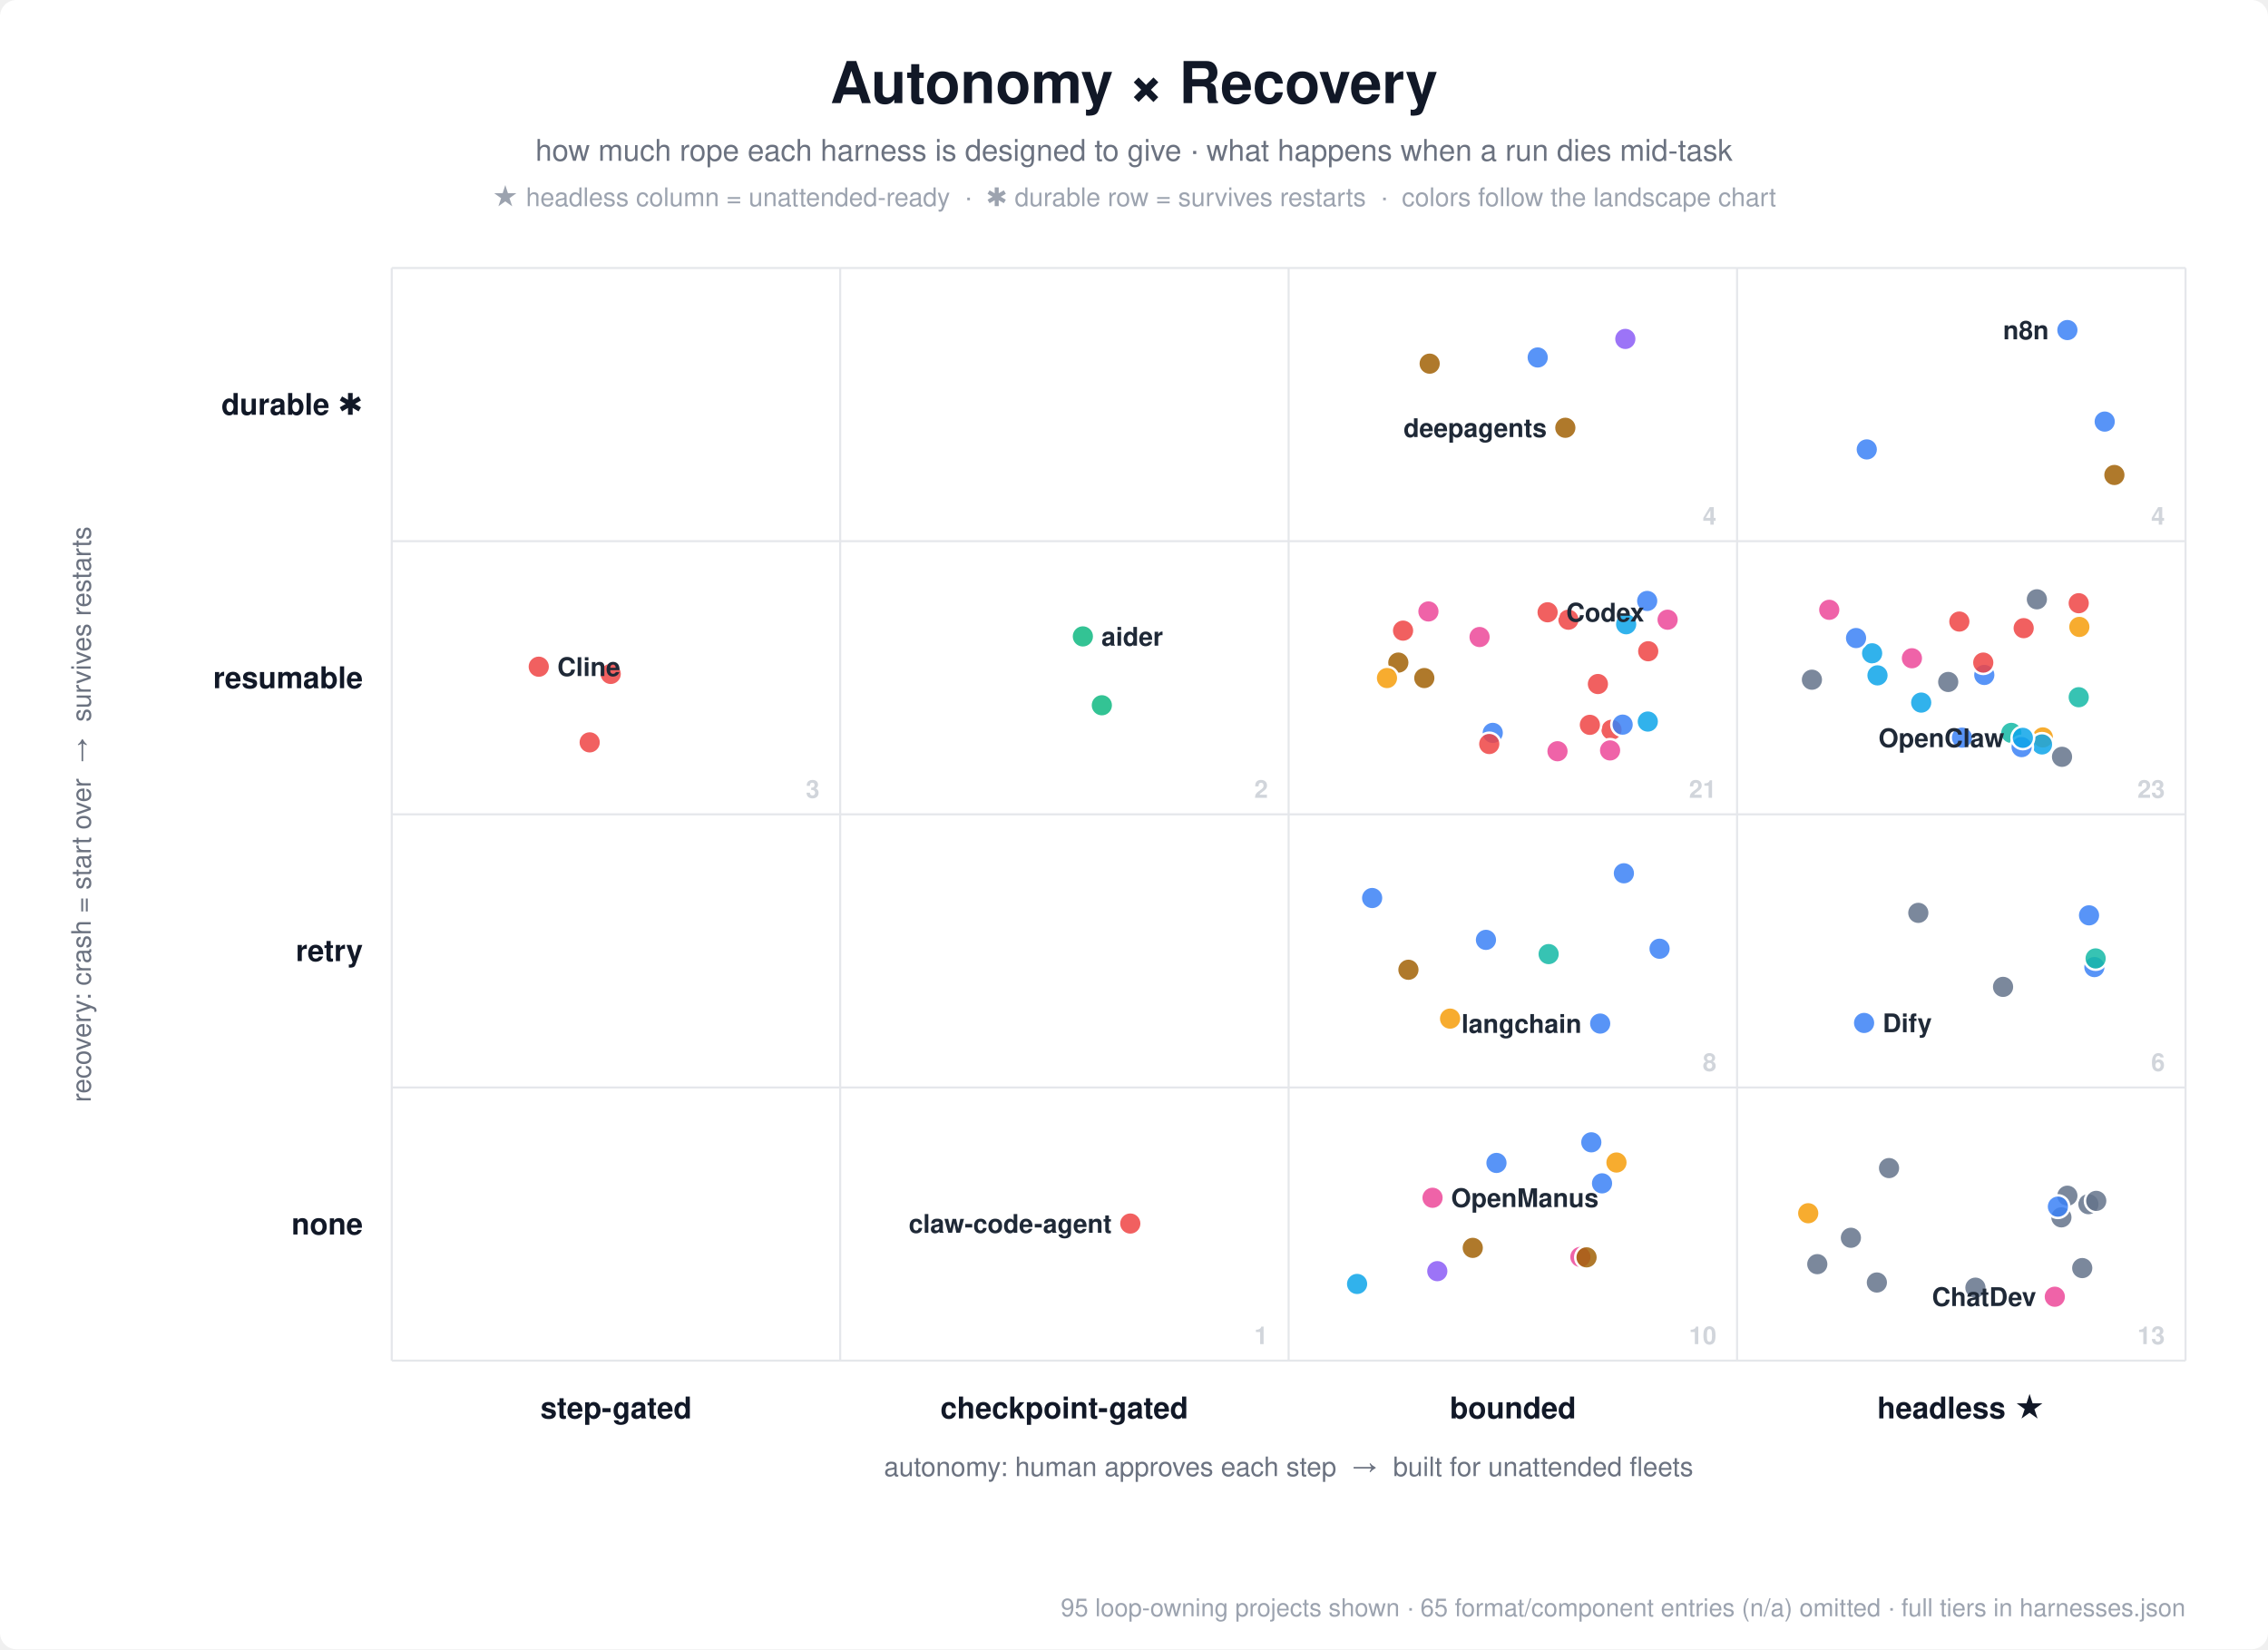
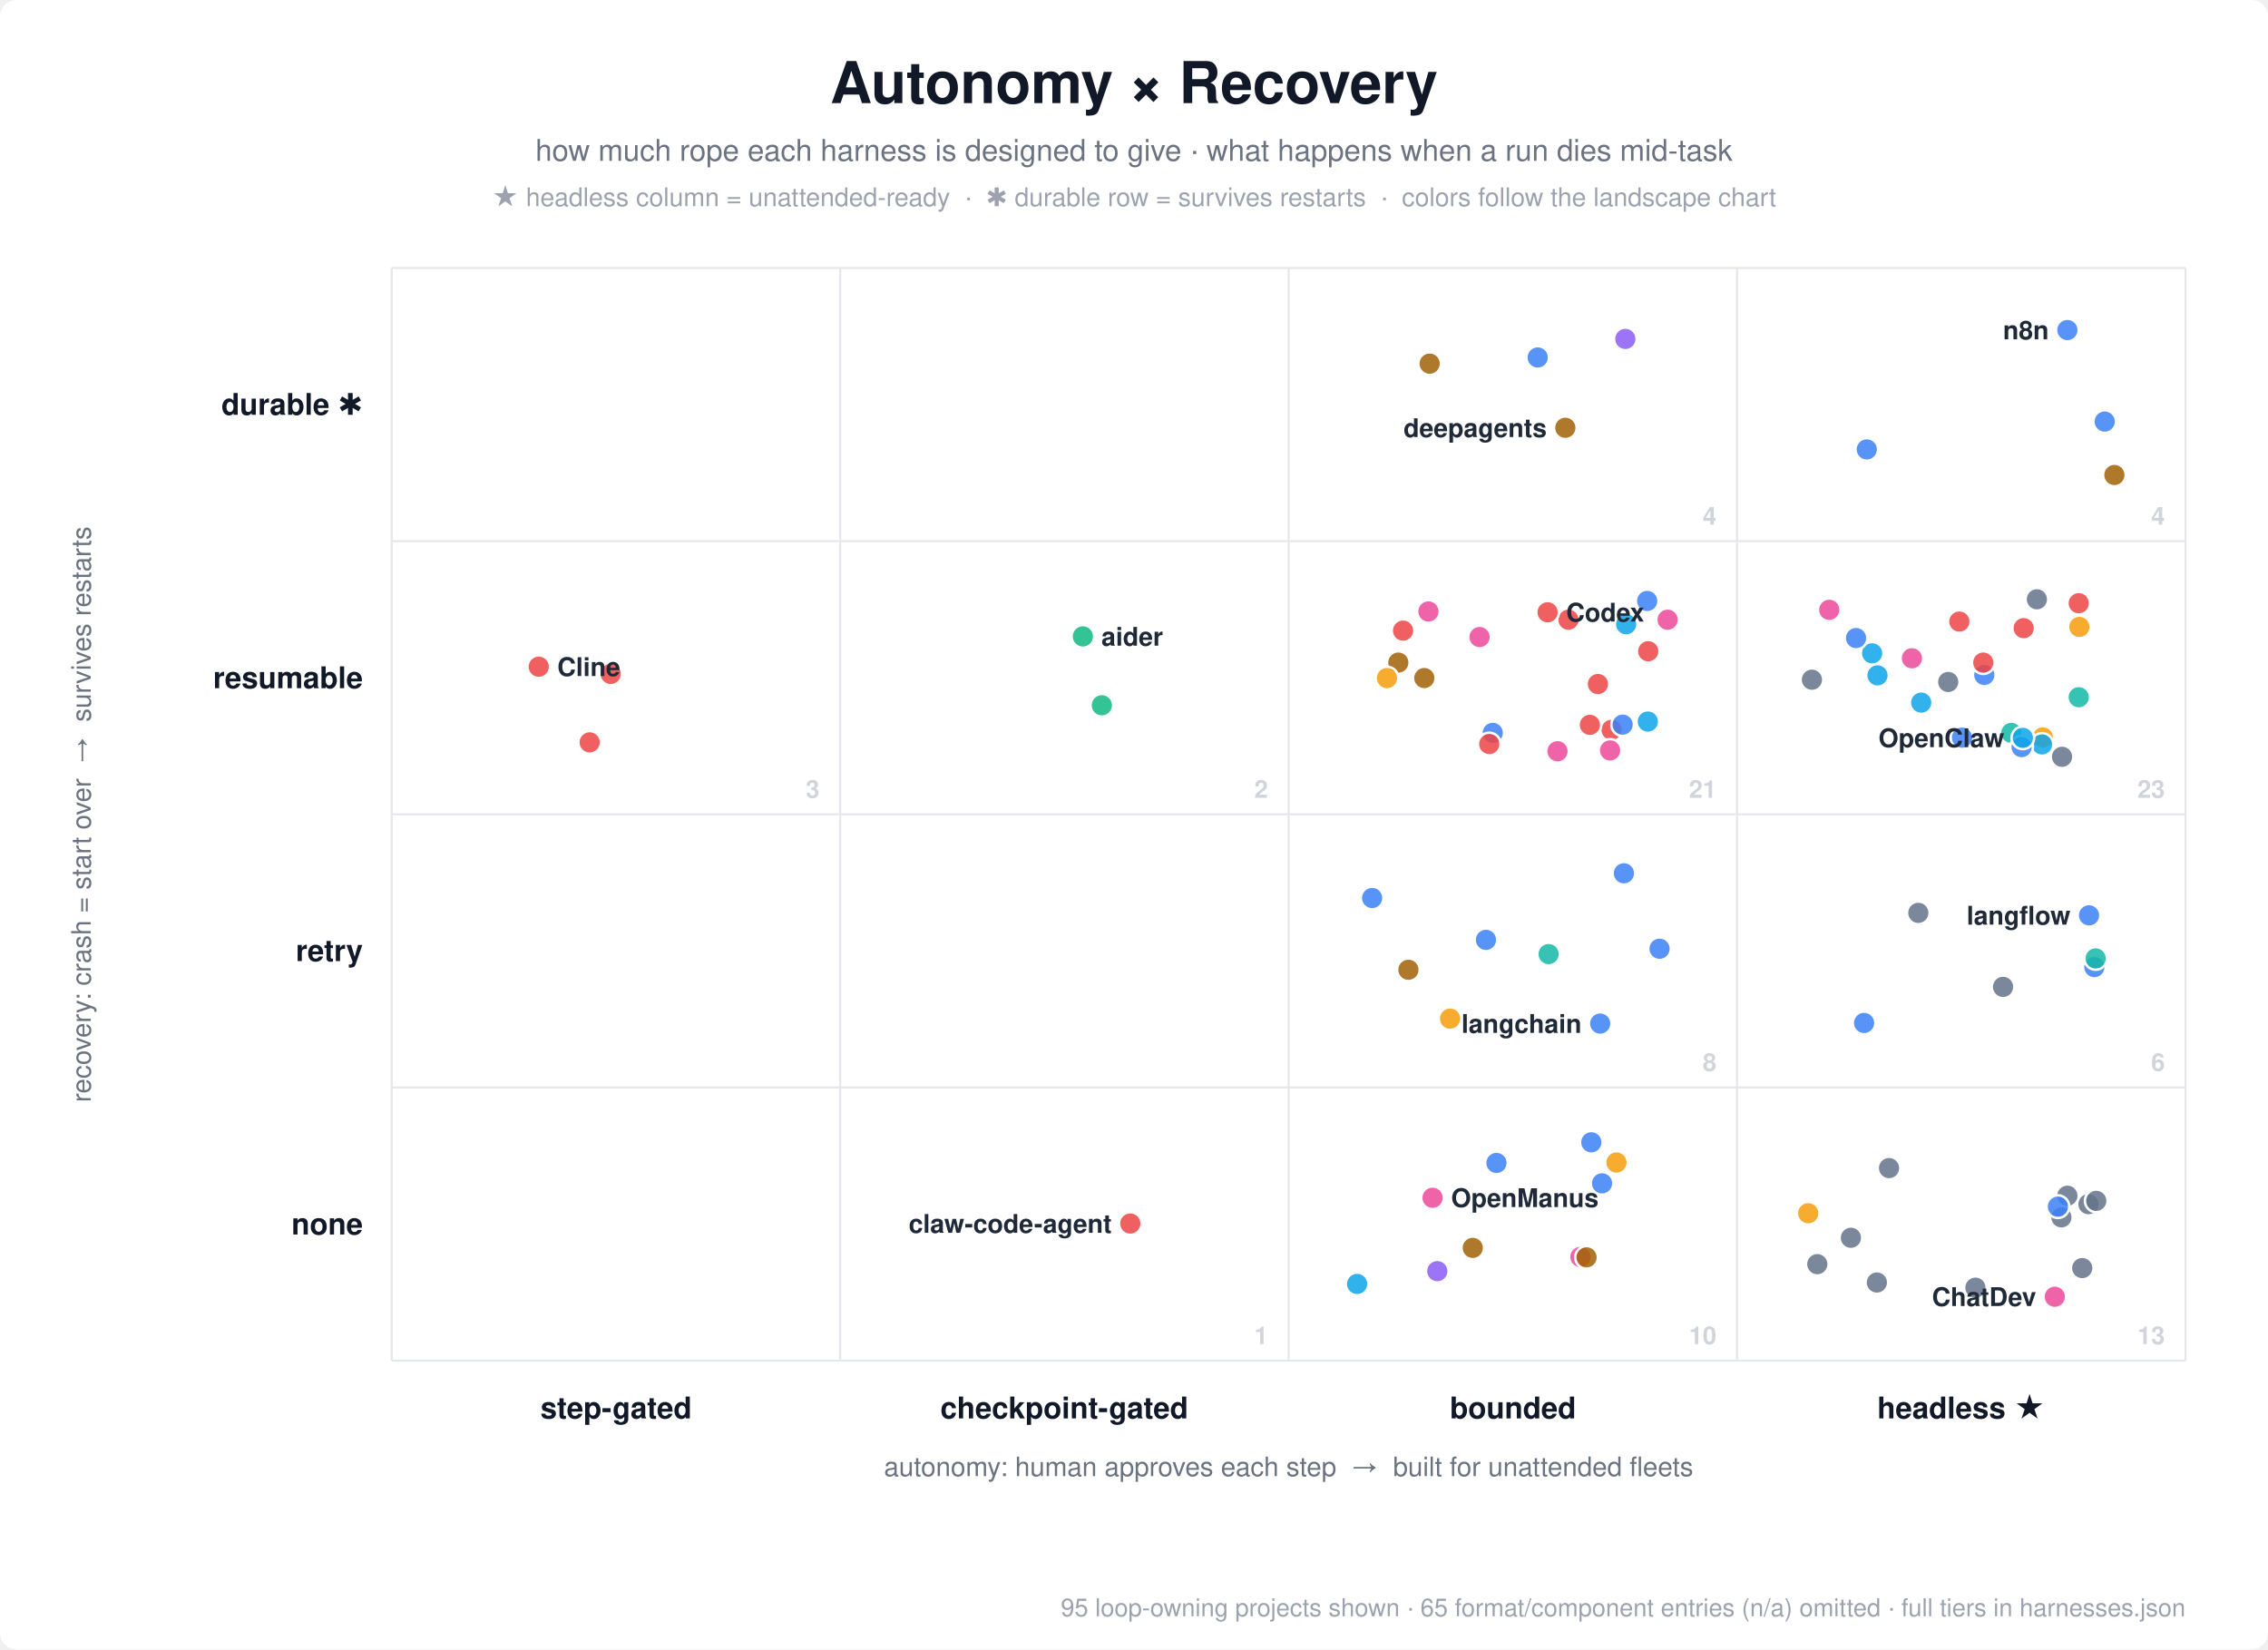
<svg xmlns="http://www.w3.org/2000/svg" viewBox="0 0 1100 800" font-family="-apple-system, 'Segoe UI', Helvetica, Arial, sans-serif">
  <rect width="1100" height="800" fill="#ffffff" rx="8" />
  <text x="550.0" y="50" text-anchor="middle" font-size="28" font-weight="700" fill="#111827">Autonomy × Recovery</text>
  <text x="550.0" y="78" text-anchor="middle" font-size="14.5" fill="#6b7280">how much rope each harness is designed to give · what happens when a run dies mid-task</text>
  <text x="550.0" y="100" text-anchor="middle" font-size="12.5" fill="#9ca3af">★ headless column = unattended-ready  ·  ✱ durable row = survives restarts  ·  colors follow the landscape chart</text>
  <line x1="190.0" y1="130" x2="190.0" y2="660" stroke="#e5e7eb" stroke-width="1" />
  <line x1="407.5" y1="130" x2="407.5" y2="660" stroke="#e5e7eb" stroke-width="1" />
  <line x1="625.0" y1="130" x2="625.0" y2="660" stroke="#e5e7eb" stroke-width="1" />
  <line x1="842.5" y1="130" x2="842.5" y2="660" stroke="#e5e7eb" stroke-width="1" />
  <line x1="1060.0" y1="130" x2="1060.0" y2="660" stroke="#e5e7eb" stroke-width="1" />
  <line x1="190" y1="130.0" x2="1060" y2="130.0" stroke="#e5e7eb" stroke-width="1" />
  <line x1="190" y1="262.5" x2="1060" y2="262.5" stroke="#e5e7eb" stroke-width="1" />
  <line x1="190" y1="395.0" x2="1060" y2="395.0" stroke="#e5e7eb" stroke-width="1" />
  <line x1="190" y1="527.5" x2="1060" y2="527.5" stroke="#e5e7eb" stroke-width="1" />
  <line x1="190" y1="660.0" x2="1060" y2="660.0" stroke="#e5e7eb" stroke-width="1" />
  <text x="298.8" y="688" text-anchor="middle" font-size="14.5" font-weight="600" fill="#111827">step-gated</text>
  <text x="516.2" y="688" text-anchor="middle" font-size="14.5" font-weight="600" fill="#111827">checkpoint-gated</text>
  <text x="733.8" y="688" text-anchor="middle" font-size="14.5" font-weight="600" fill="#111827">bounded</text>
  <text x="951.2" y="688" text-anchor="middle" font-size="14.5" font-weight="600" fill="#111827">headless ★</text>
  <text x="625.0" y="716" text-anchor="middle" font-size="13" fill="#6b7280">autonomy: human approves each step  →  built for unattended fleets</text>
  <text x="176" y="598.8" text-anchor="end" font-size="14.5" font-weight="600" fill="#111827">none</text>
  <text x="176" y="466.2" text-anchor="end" font-size="14.5" font-weight="600" fill="#111827">retry</text>
  <text x="176" y="333.8" text-anchor="end" font-size="14.5" font-weight="600" fill="#111827">resumable</text>
  <text x="176" y="201.2" text-anchor="end" font-size="14.5" font-weight="600" fill="#111827">durable ✱</text>
  <text x="44" y="395" font-size="13" fill="#6b7280" transform="rotate(-90 44 395)" text-anchor="middle">recovery: crash = start over  →  survives restarts</text>
  <text x="832.5" y="652.0" text-anchor="end" font-size="12" fill="#d1d5db" font-weight="700">10</text>
  <text x="832.5" y="254.5" text-anchor="end" font-size="12" fill="#d1d5db" font-weight="700">4</text>
  <text x="832.5" y="387.0" text-anchor="end" font-size="12" fill="#d1d5db" font-weight="700">21</text>
  <text x="397.5" y="387.0" text-anchor="end" font-size="12" fill="#d1d5db" font-weight="700">3</text>
  <text x="1050.0" y="387.0" text-anchor="end" font-size="12" fill="#d1d5db" font-weight="700">23</text>
  <text x="615.0" y="652.0" text-anchor="end" font-size="12" fill="#d1d5db" font-weight="700">1</text>
  <text x="832.5" y="519.5" text-anchor="end" font-size="12" fill="#d1d5db" font-weight="700">8</text>
  <text x="1050.0" y="652.0" text-anchor="end" font-size="12" fill="#d1d5db" font-weight="700">13</text>
  <text x="1050.0" y="254.5" text-anchor="end" font-size="12" fill="#d1d5db" font-weight="700">4</text>
  <text x="1050.0" y="519.5" text-anchor="end" font-size="12" fill="#d1d5db" font-weight="700">6</text>
  <text x="615.0" y="387.0" text-anchor="end" font-size="12" fill="#d1d5db" font-weight="700">2</text>
  <circle cx="958.1" cy="624.6" r="5.5" fill="#64748b" fill-opacity="0.85" stroke="#ffffff" stroke-width="1.2" />
  <circle cx="931.8" cy="340.8" r="5.5" fill="#0ea5e9" fill-opacity="0.85" stroke="#ffffff" stroke-width="1.2" />
  <circle cx="916.2" cy="566.6" r="5.5" fill="#64748b" fill-opacity="0.85" stroke="#ffffff" stroke-width="1.2" />
  <circle cx="897.7" cy="600.4" r="5.5" fill="#64748b" fill-opacity="0.85" stroke="#ffffff" stroke-width="1.2" />
  <circle cx="703.3" cy="494.1" r="5.5" fill="#f59e0b" fill-opacity="0.85" stroke="#ffffff" stroke-width="1.2" />
  <circle cx="1009.9" cy="615.1" r="5.5" fill="#64748b" fill-opacity="0.85" stroke="#ffffff" stroke-width="1.2" />
  <circle cx="725.8" cy="564.1" r="5.5" fill="#3b82f6" fill-opacity="0.85" stroke="#ffffff" stroke-width="1.2" />
  <circle cx="887.2" cy="295.8" r="5.5" fill="#ec4899" fill-opacity="0.85" stroke="#ffffff" stroke-width="1.2" />
  <circle cx="971.5" cy="478.7" r="5.5" fill="#64748b" fill-opacity="0.85" stroke="#ffffff" stroke-width="1.2" />
  <circle cx="784.0" cy="563.9" r="5.5" fill="#f59e0b" fill-opacity="0.85" stroke="#ffffff" stroke-width="1.2" />
  <circle cx="781.6" cy="354.0" r="5.5" fill="#ef4444" fill-opacity="0.85" stroke="#ffffff" stroke-width="1.2" />
  <circle cx="975.5" cy="355.5" r="5.5" fill="#14b8a6" fill-opacity="0.85" stroke="#ffffff" stroke-width="1.2" />
  <circle cx="777.0" cy="574.0" r="5.5" fill="#3b82f6" fill-opacity="0.85" stroke="#ffffff" stroke-width="1.2" />
  <circle cx="697.1" cy="616.6" r="5.5" fill="#8b5cf6" fill-opacity="0.85" stroke="#ffffff" stroke-width="1.2" />
  <circle cx="877.0" cy="588.5" r="5.5" fill="#f59e0b" fill-opacity="0.85" stroke="#ffffff" stroke-width="1.2" />
  <circle cx="548.2" cy="593.5" r="5.5" fill="#ef4444" fill-opacity="0.85" stroke="#ffffff" stroke-width="1.2" />
  <circle cx="788.3" cy="164.4" r="5.5" fill="#8b5cf6" fill-opacity="0.85" stroke="#ffffff" stroke-width="1.2" />
  <circle cx="881.4" cy="613.2" r="5.5" fill="#64748b" fill-opacity="0.85" stroke="#ffffff" stroke-width="1.2" />
  <circle cx="714.3" cy="605.3" r="5.5" fill="#a16207" fill-opacity="0.85" stroke="#ffffff" stroke-width="1.2" />
  <circle cx="878.8" cy="329.7" r="5.5" fill="#64748b" fill-opacity="0.85" stroke="#ffffff" stroke-width="1.2" />
  <circle cx="1012.9" cy="584.1" r="5.5" fill="#64748b" fill-opacity="0.85" stroke="#ffffff" stroke-width="1.2" />
  <circle cx="910.3" cy="622.1" r="5.5" fill="#64748b" fill-opacity="0.85" stroke="#ffffff" stroke-width="1.2" />
  <circle cx="930.4" cy="442.8" r="5.5" fill="#64748b" fill-opacity="0.85" stroke="#ffffff" stroke-width="1.2" />
  <circle cx="1016.7" cy="582.5" r="5.5" fill="#64748b" fill-opacity="0.85" stroke="#ffffff" stroke-width="1.2" />
  <circle cx="658.2" cy="622.8" r="5.5" fill="#0ea5e9" fill-opacity="0.85" stroke="#ffffff" stroke-width="1.2" />
  <circle cx="1002.7" cy="580.0" r="5.5" fill="#64748b" fill-opacity="0.85" stroke="#ffffff" stroke-width="1.2" />
  <circle cx="1000.1" cy="367.1" r="5.5" fill="#64748b" fill-opacity="0.85" stroke="#ffffff" stroke-width="1.2" />
  <circle cx="798.9" cy="291.5" r="5.5" fill="#3b82f6" fill-opacity="0.85" stroke="#ffffff" stroke-width="1.2" />
  <circle cx="999.8" cy="590.5" r="5.5" fill="#64748b" fill-opacity="0.85" stroke="#ffffff" stroke-width="1.2" />
  <circle cx="678.2" cy="321.4" r="5.5" fill="#a16207" fill-opacity="0.85" stroke="#ffffff" stroke-width="1.2" />
  <circle cx="787.6" cy="423.6" r="5.5" fill="#3b82f6" fill-opacity="0.85" stroke="#ffffff" stroke-width="1.2" />
  <circle cx="998.1" cy="585.3" r="5.5" fill="#3b82f6" fill-opacity="0.85" stroke="#ffffff" stroke-width="1.2" />
  <circle cx="1025.5" cy="230.4" r="5.5" fill="#a16207" fill-opacity="0.85" stroke="#ffffff" stroke-width="1.2" />
  <circle cx="987.9" cy="290.7" r="5.5" fill="#64748b" fill-opacity="0.85" stroke="#ffffff" stroke-width="1.2" />
  <circle cx="690.8" cy="328.9" r="5.5" fill="#a16207" fill-opacity="0.85" stroke="#ffffff" stroke-width="1.2" />
  <circle cx="724.0" cy="355.5" r="5.5" fill="#3b82f6" fill-opacity="0.85" stroke="#ffffff" stroke-width="1.2" />
  <circle cx="1015.8" cy="469.1" r="5.5" fill="#3b82f6" fill-opacity="0.85" stroke="#ffffff" stroke-width="1.2" />
  <circle cx="990.8" cy="357.7" r="5.5" fill="#f59e0b" fill-opacity="0.85" stroke="#ffffff" stroke-width="1.2" />
  <circle cx="1016.4" cy="464.9" r="5.5" fill="#14b8a6" fill-opacity="0.85" stroke="#ffffff" stroke-width="1.2" />
  <circle cx="672.7" cy="328.9" r="5.5" fill="#f59e0b" fill-opacity="0.85" stroke="#ffffff" stroke-width="1.2" />
  <circle cx="766.5" cy="609.7" r="5.5" fill="#ec4899" fill-opacity="0.85" stroke="#ffffff" stroke-width="1.2" />
  <circle cx="808.8" cy="300.6" r="5.5" fill="#ec4899" fill-opacity="0.85" stroke="#ffffff" stroke-width="1.2" />
  <circle cx="717.6" cy="309.0" r="5.5" fill="#ec4899" fill-opacity="0.85" stroke="#ffffff" stroke-width="1.2" />
  <circle cx="951.6" cy="357.8" r="5.5" fill="#3b82f6" fill-opacity="0.85" stroke="#ffffff" stroke-width="1.2" />
  <circle cx="799.2" cy="350.0" r="5.5" fill="#0ea5e9" fill-opacity="0.85" stroke="#ffffff" stroke-width="1.2" />
  <circle cx="944.9" cy="330.8" r="5.5" fill="#64748b" fill-opacity="0.85" stroke="#ffffff" stroke-width="1.2" />
  <circle cx="788.7" cy="302.8" r="5.5" fill="#0ea5e9" fill-opacity="0.85" stroke="#ffffff" stroke-width="1.2" />
  <circle cx="990.4" cy="361.1" r="5.5" fill="#0ea5e9" fill-opacity="0.85" stroke="#ffffff" stroke-width="1.2" />
  <circle cx="693.4" cy="176.4" r="5.5" fill="#a16207" fill-opacity="0.85" stroke="#ffffff" stroke-width="1.2" />
  <circle cx="1008.5" cy="304.1" r="5.5" fill="#f59e0b" fill-opacity="0.85" stroke="#ffffff" stroke-width="1.2" />
  <circle cx="980.5" cy="362.4" r="5.5" fill="#3b82f6" fill-opacity="0.85" stroke="#ffffff" stroke-width="1.2" />
  <circle cx="962.4" cy="327.4" r="5.5" fill="#3b82f6" fill-opacity="0.85" stroke="#ffffff" stroke-width="1.2" />
  <circle cx="771.8" cy="554.1" r="5.5" fill="#3b82f6" fill-opacity="0.85" stroke="#ffffff" stroke-width="1.2" />
  <circle cx="296.2" cy="326.9" r="5.5" fill="#ef4444" fill-opacity="0.85" stroke="#ffffff" stroke-width="1.2" />
  <circle cx="905.4" cy="218.0" r="5.5" fill="#3b82f6" fill-opacity="0.85" stroke="#ffffff" stroke-width="1.2" />
  <circle cx="683.1" cy="470.4" r="5.5" fill="#a16207" fill-opacity="0.85" stroke="#ffffff" stroke-width="1.2" />
  <circle cx="961.9" cy="321.4" r="5.5" fill="#ef4444" fill-opacity="0.85" stroke="#ffffff" stroke-width="1.2" />
  <circle cx="286.0" cy="360.1" r="5.5" fill="#ef4444" fill-opacity="0.85" stroke="#ffffff" stroke-width="1.2" />
  <circle cx="799.4" cy="315.9" r="5.5" fill="#ef4444" fill-opacity="0.85" stroke="#ffffff" stroke-width="1.2" />
  <circle cx="745.8" cy="173.4" r="5.5" fill="#3b82f6" fill-opacity="0.85" stroke="#ffffff" stroke-width="1.2" />
  <circle cx="760.7" cy="300.6" r="5.5" fill="#ef4444" fill-opacity="0.85" stroke="#ffffff" stroke-width="1.2" />
  <circle cx="722.3" cy="360.9" r="5.5" fill="#ef4444" fill-opacity="0.85" stroke="#ffffff" stroke-width="1.2" />
  <circle cx="720.7" cy="455.9" r="5.5" fill="#3b82f6" fill-opacity="0.85" stroke="#ffffff" stroke-width="1.2" />
  <circle cx="759.2" cy="207.5" r="5.5" fill="#a16207" fill-opacity="0.85" stroke="#ffffff" stroke-width="1.2" />
  <circle cx="769.5" cy="609.9" r="5.5" fill="#a16207" fill-opacity="0.85" stroke="#ffffff" stroke-width="1.2" />
  <circle cx="692.8" cy="296.6" r="5.5" fill="#ec4899" fill-opacity="0.85" stroke="#ffffff" stroke-width="1.2" />
  <circle cx="751.1" cy="462.8" r="5.5" fill="#14b8a6" fill-opacity="0.85" stroke="#ffffff" stroke-width="1.2" />
  <circle cx="996.6" cy="629.0" r="5.5" fill="#ec4899" fill-opacity="0.85" stroke="#ffffff" stroke-width="1.2" />
  <circle cx="534.4" cy="342.1" r="5.5" fill="#10b981" fill-opacity="0.85" stroke="#ffffff" stroke-width="1.2" />
  <circle cx="908.0" cy="316.9" r="5.5" fill="#0ea5e9" fill-opacity="0.85" stroke="#ffffff" stroke-width="1.2" />
  <circle cx="1020.8" cy="204.5" r="5.5" fill="#3b82f6" fill-opacity="0.85" stroke="#ffffff" stroke-width="1.2" />
  <circle cx="787.0" cy="351.5" r="5.5" fill="#3b82f6" fill-opacity="0.85" stroke="#ffffff" stroke-width="1.2" />
  <circle cx="525.2" cy="308.7" r="5.5" fill="#10b981" fill-opacity="0.85" stroke="#ffffff" stroke-width="1.2" />
  <circle cx="665.5" cy="435.6" r="5.5" fill="#3b82f6" fill-opacity="0.85" stroke="#ffffff" stroke-width="1.2" />
  <circle cx="1008.2" cy="292.6" r="5.5" fill="#ef4444" fill-opacity="0.85" stroke="#ffffff" stroke-width="1.2" />
  <circle cx="780.9" cy="364.0" r="5.5" fill="#ec4899" fill-opacity="0.85" stroke="#ffffff" stroke-width="1.2" />
  <circle cx="694.8" cy="581.0" r="5.5" fill="#ec4899" fill-opacity="0.85" stroke="#ffffff" stroke-width="1.2" />
  <circle cx="755.4" cy="364.4" r="5.5" fill="#ec4899" fill-opacity="0.85" stroke="#ffffff" stroke-width="1.2" />
  <circle cx="261.3" cy="323.4" r="5.5" fill="#ef4444" fill-opacity="0.85" stroke="#ffffff" stroke-width="1.2" />
  <circle cx="680.5" cy="305.9" r="5.5" fill="#ef4444" fill-opacity="0.85" stroke="#ffffff" stroke-width="1.2" />
  <circle cx="927.3" cy="319.3" r="5.5" fill="#ec4899" fill-opacity="0.85" stroke="#ffffff" stroke-width="1.2" />
  <circle cx="1008.2" cy="338.2" r="5.5" fill="#14b8a6" fill-opacity="0.85" stroke="#ffffff" stroke-width="1.2" />
  <circle cx="950.3" cy="301.5" r="5.5" fill="#ef4444" fill-opacity="0.85" stroke="#ffffff" stroke-width="1.2" />
  <circle cx="771.1" cy="351.6" r="5.5" fill="#ef4444" fill-opacity="0.85" stroke="#ffffff" stroke-width="1.2" />
  <circle cx="775.0" cy="331.8" r="5.5" fill="#ef4444" fill-opacity="0.85" stroke="#ffffff" stroke-width="1.2" />
  <circle cx="804.9" cy="460.2" r="5.5" fill="#3b82f6" fill-opacity="0.85" stroke="#ffffff" stroke-width="1.2" />
  <circle cx="750.6" cy="297.0" r="5.5" fill="#ef4444" fill-opacity="0.85" stroke="#ffffff" stroke-width="1.2" />
  <circle cx="776.1" cy="496.5" r="5.5" fill="#3b82f6" fill-opacity="0.85" stroke="#ffffff" stroke-width="1.2" />
+   <circle cx="904.1" cy="496.2" r="5.5" fill="#3b82f6" fill-opacity="0.85" stroke="#ffffff" stroke-width="1.2" />
  <circle cx="1013.2" cy="444.0" r="5.5" fill="#3b82f6" fill-opacity="0.85" stroke="#ffffff" stroke-width="1.2" />
-   <circle cx="904.1" cy="496.2" r="5.5" fill="#3b82f6" fill-opacity="0.85" stroke="#ffffff" stroke-width="1.2" />
  <circle cx="900.2" cy="309.5" r="5.5" fill="#3b82f6" fill-opacity="0.85" stroke="#ffffff" stroke-width="1.2" />
  <circle cx="981.5" cy="304.7" r="5.5" fill="#ef4444" fill-opacity="0.85" stroke="#ffffff" stroke-width="1.2" />
  <circle cx="1002.7" cy="160.1" r="5.5" fill="#3b82f6" fill-opacity="0.85" stroke="#ffffff" stroke-width="1.2" />
  <circle cx="910.6" cy="327.6" r="5.5" fill="#0ea5e9" fill-opacity="0.85" stroke="#ffffff" stroke-width="1.2" />
  <circle cx="981.1" cy="357.9" r="5.5" fill="#0ea5e9" fill-opacity="0.85" stroke="#ffffff" stroke-width="1.2" />
  <text x="703.8" y="585.5" text-anchor="start" font-size="12.5" font-weight="600" fill="#1f2937">OpenManus</text>
  <text x="750.2" y="212.0" text-anchor="end" font-size="12.5" font-weight="600" fill="#1f2937">deepagents</text>
  <text x="759.6" y="301.5" text-anchor="start" font-size="12.5" font-weight="600" fill="#1f2937">Codex</text>
  <text x="270.3" y="327.9" text-anchor="start" font-size="12.5" font-weight="600" fill="#1f2937">Cline</text>
  <text x="972.1" y="362.4" text-anchor="end" font-size="12.5" font-weight="600" fill="#1f2937">OpenClaw</text>
  <text x="539.2" y="598.0" text-anchor="end" font-size="12.5" font-weight="600" fill="#1f2937">claw-code-agent</text>
  <text x="767.1" y="501.0" text-anchor="end" font-size="12.5" font-weight="600" fill="#1f2937">langchain</text>
  <text x="987.6" y="633.5" text-anchor="end" font-size="12.5" font-weight="600" fill="#1f2937">ChatDev</text>
  <text x="993.7" y="164.6" text-anchor="end" font-size="12.5" font-weight="600" fill="#1f2937">n8n</text>
-   <text x="913.1" y="500.7" text-anchor="start" font-size="12.5" font-weight="600" fill="#1f2937">Dify</text>
+   <text x="1004.2" y="448.5" text-anchor="end" font-size="12.5" font-weight="600" fill="#1f2937">langflow</text>
  <text x="534.2" y="313.2" text-anchor="start" font-size="12.5" font-weight="600" fill="#1f2937">aider</text>
  <text x="1060" y="784" text-anchor="end" font-size="12" fill="#9ca3af">95 loop-owning projects shown · 65 format/component entries (n/a) omitted · full tiers in harnesses.json</text>
</svg>
